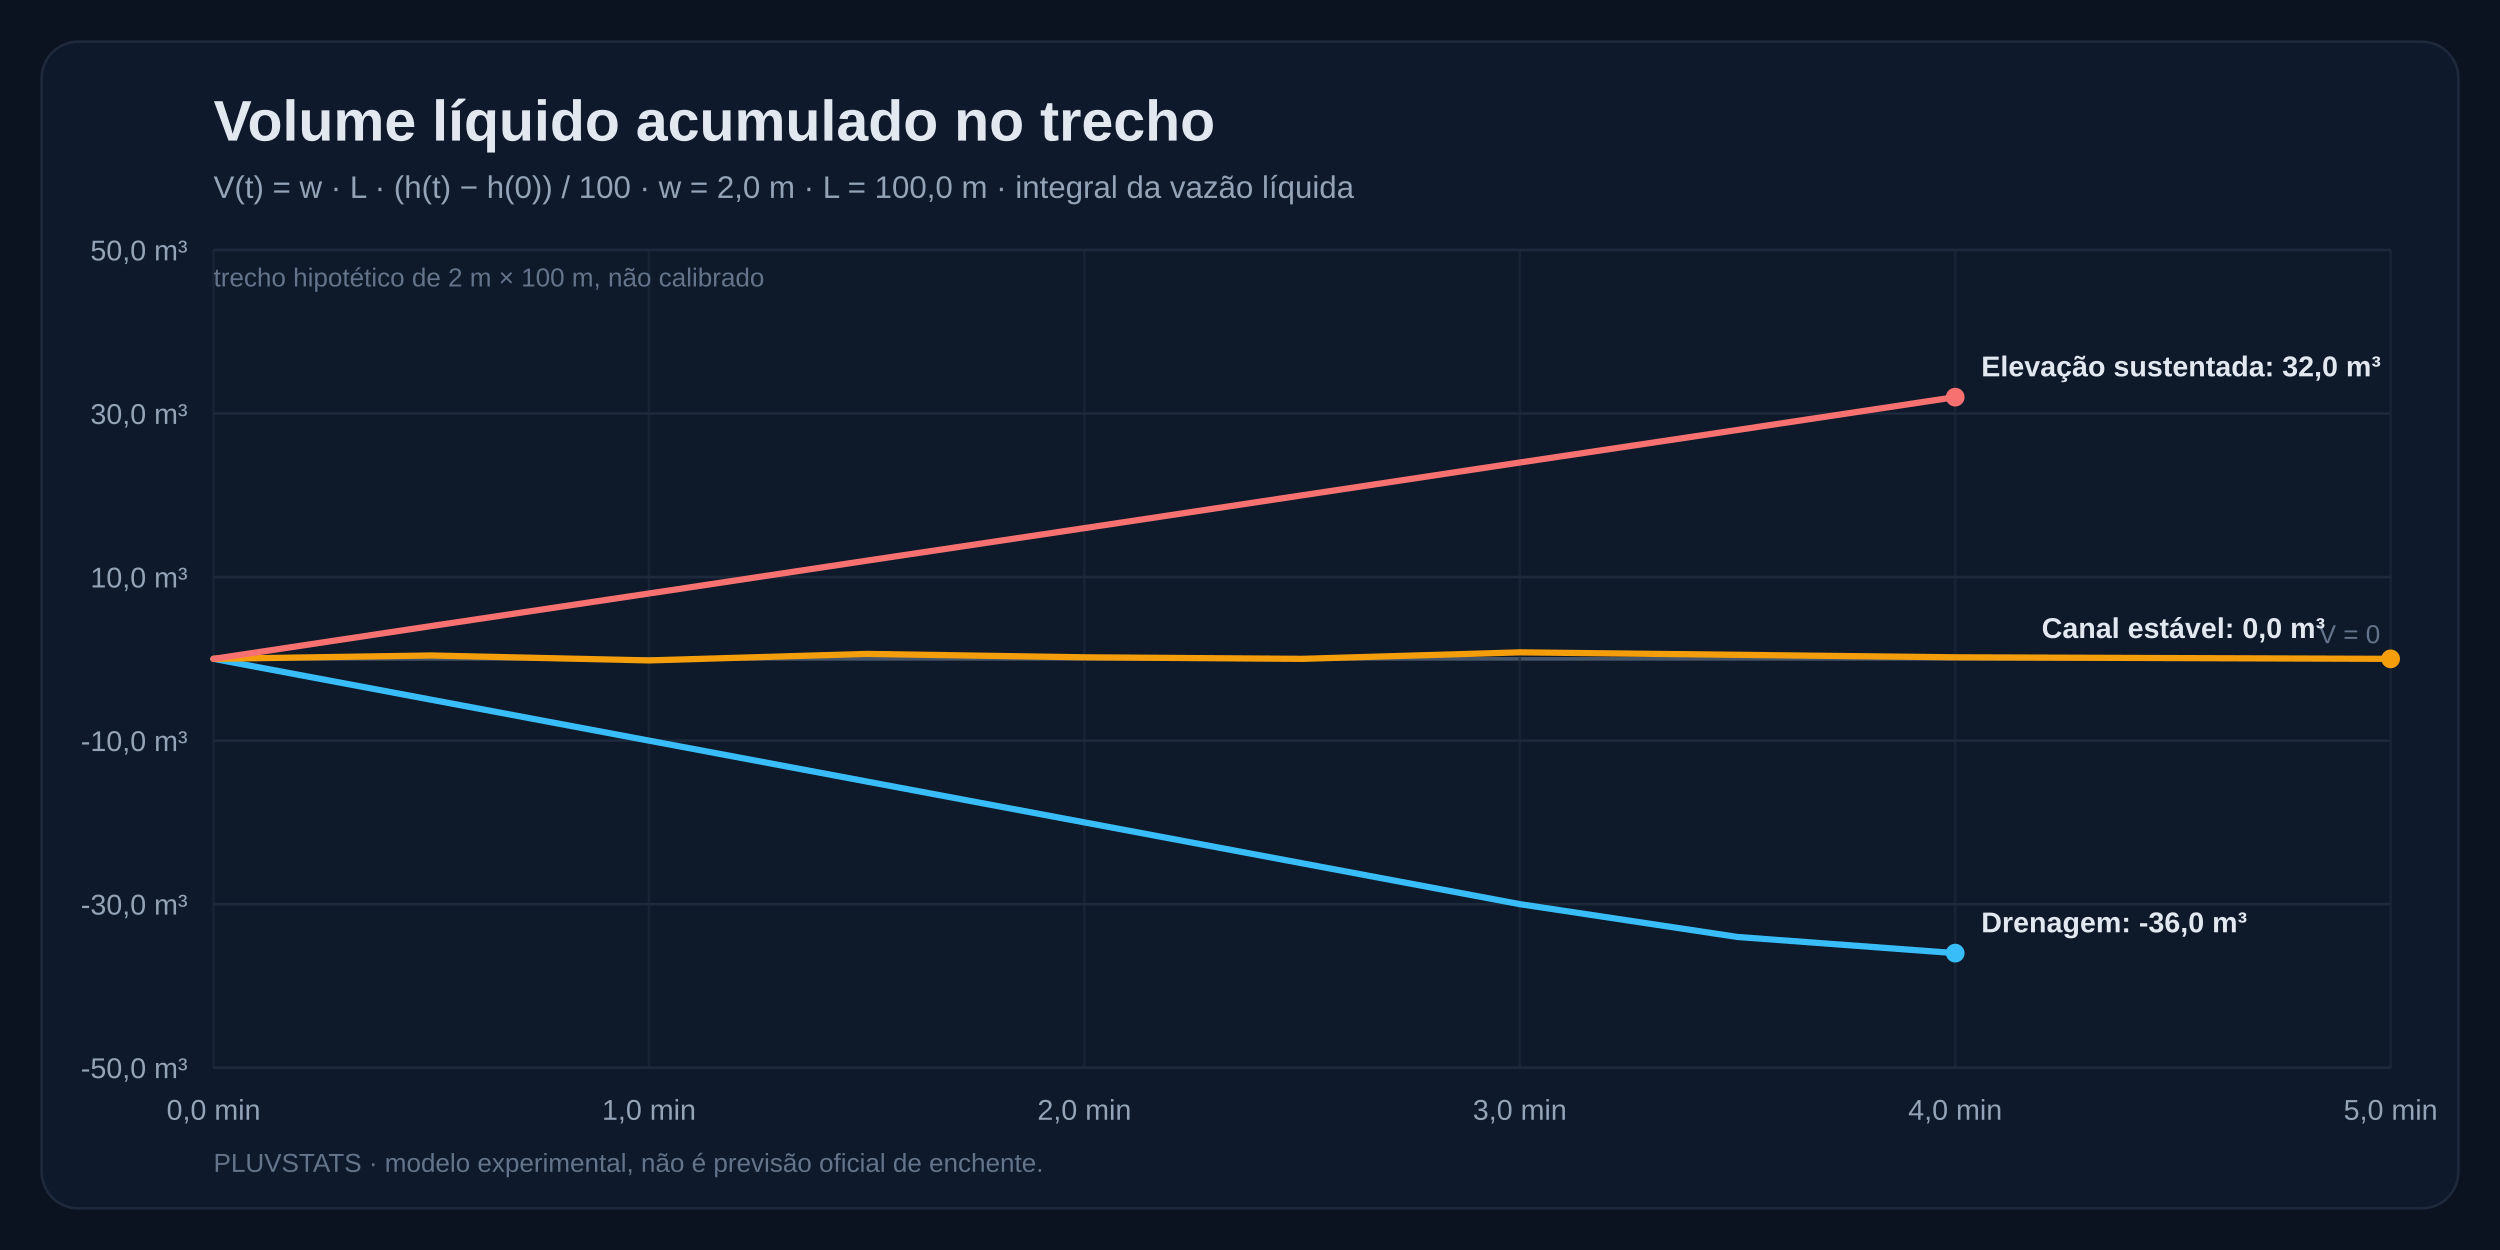
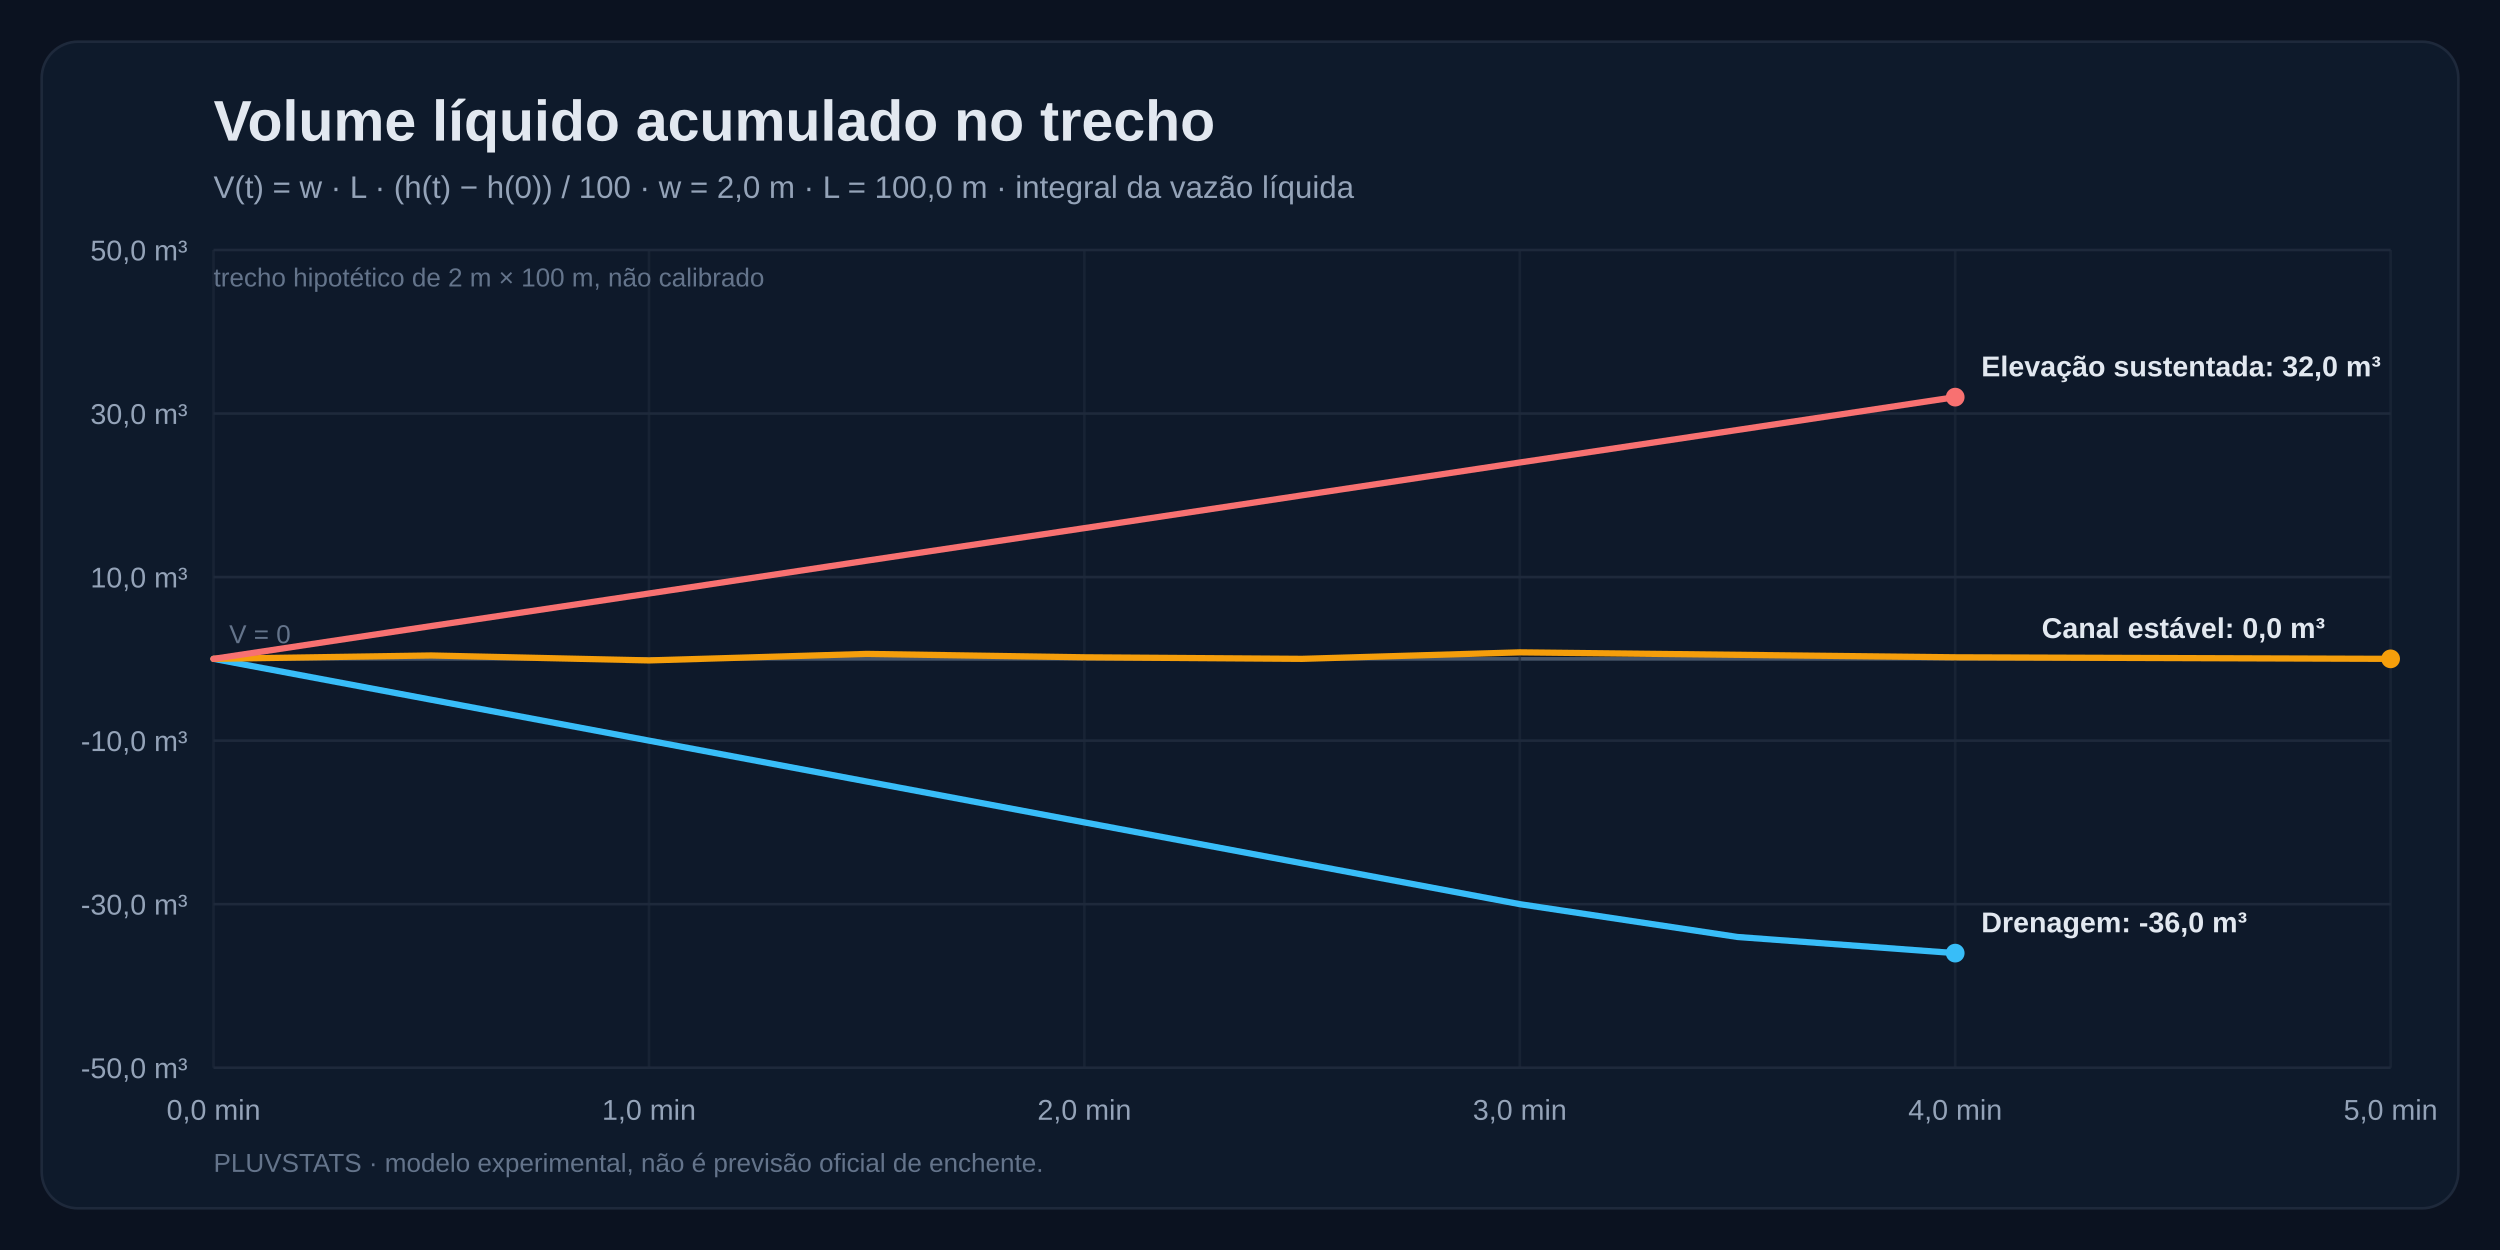
<svg xmlns="http://www.w3.org/2000/svg" width="960" height="480" viewBox="0 0 960 480" role="img" aria-label="Volume líquido acumulado no trecho">
  <defs>
    <style>
    .title { font: 600 22px 'Segoe UI', Arial, sans-serif; fill: #e2e8f0; }
    .subtitle { font: 400 12px 'Segoe UI', Arial, sans-serif; fill: #94a3b8; }
    .axis { font: 400 11px 'Segoe UI', Arial, sans-serif; fill: #94a3b8; }
    .label { font: 600 11px 'Segoe UI', Arial, sans-serif; fill: #e2e8f0; }
    .note { font: 400 10px 'Segoe UI', Arial, sans-serif; fill: #64748b; }
  </style>
  </defs>
  <rect width="960" height="480" fill="#0b1220" />
  <rect x="16" y="16" width="928" height="448" rx="14" fill="#0e1a2b" stroke="#1e293b" />
  <text class="title" x="82" y="54">Volume líquido acumulado no trecho</text>
  <text class="subtitle" x="82" y="76">V(t) = w · L · (h(t) − h(0)) / 100 · w = 2,0 m · L = 100,0 m · integral da vazão líquida</text>
  <rect x="82" y="96" width="836" height="314" fill="#0f172a" opacity="0.55" />
  <line x1="82" y1="253.0" x2="918" y2="253.0" stroke="#475569" stroke-width="1.4" />
-   <text class="note" x="914" y="247.0" text-anchor="end">V = 0</text>
+   <text class="note" x="88" y="247.0">V = 0</text>
  <line x1="82" y1="410.0" x2="918" y2="410.0" stroke="#1e293b" stroke-width="1" />
  <text class="axis" x="72" y="414.0" text-anchor="end">-50,0 m³</text>
  <line x1="82" y1="347.2" x2="918" y2="347.2" stroke="#1e293b" stroke-width="1" />
  <text class="axis" x="72" y="351.2" text-anchor="end">-30,0 m³</text>
  <line x1="82" y1="284.4" x2="918" y2="284.4" stroke="#1e293b" stroke-width="1" />
  <text class="axis" x="72" y="288.4" text-anchor="end">-10,0 m³</text>
  <line x1="82" y1="221.6" x2="918" y2="221.6" stroke="#1e293b" stroke-width="1" />
  <text class="axis" x="72" y="225.6" text-anchor="end">10,0 m³</text>
  <line x1="82" y1="158.8" x2="918" y2="158.8" stroke="#1e293b" stroke-width="1" />
  <text class="axis" x="72" y="162.8" text-anchor="end">30,0 m³</text>
  <line x1="82" y1="96.0" x2="918" y2="96.0" stroke="#1e293b" stroke-width="1" />
  <text class="axis" x="72" y="100.0" text-anchor="end">50,0 m³</text>
  <line x1="82.0" y1="96" x2="82.0" y2="410" stroke="#1e293b" stroke-width="1" opacity="0.6" />
  <text class="axis" x="82.0" y="430" text-anchor="middle">0,0 min</text>
  <line x1="249.2" y1="96" x2="249.2" y2="410" stroke="#1e293b" stroke-width="1" opacity="0.6" />
  <text class="axis" x="249.2" y="430" text-anchor="middle">1,0 min</text>
  <line x1="416.4" y1="96" x2="416.4" y2="410" stroke="#1e293b" stroke-width="1" opacity="0.6" />
  <text class="axis" x="416.4" y="430" text-anchor="middle">2,0 min</text>
  <line x1="583.6" y1="96" x2="583.6" y2="410" stroke="#1e293b" stroke-width="1" opacity="0.6" />
  <text class="axis" x="583.6" y="430" text-anchor="middle">3,0 min</text>
  <line x1="750.8" y1="96" x2="750.8" y2="410" stroke="#1e293b" stroke-width="1" opacity="0.6" />
  <text class="axis" x="750.8" y="430" text-anchor="middle">4,0 min</text>
  <line x1="918.0" y1="96" x2="918.0" y2="410" stroke="#1e293b" stroke-width="1" opacity="0.6" />
  <text class="axis" x="918.0" y="430" text-anchor="middle">5,0 min</text>
  <polyline points="82.0,253.0 165.6,268.7 249.2,284.4 332.8,300.1 416.4,315.8 500.0,331.5 583.6,347.2 667.2,359.8 750.8,366.0" fill="none" stroke="#38bdf8" stroke-width="2.4" stroke-linejoin="round" stroke-linecap="round" />
  <circle cx="750.8" cy="366.0" r="3.6" fill="#38bdf8" />
  <text class="label" x="760.8" y="358.0" fill="#38bdf8">Drenagem: -36,0 m³</text>
  <polyline points="82.0,253.0 165.6,251.7 249.2,253.6 332.8,251.1 416.4,252.4 500.0,253.0 583.6,250.5 750.8,252.4 918.0,253.0" fill="none" stroke="#f59e0b" stroke-width="2.4" stroke-linejoin="round" stroke-linecap="round" />
  <circle cx="918.0" cy="253.0" r="3.6" fill="#f59e0b" />
  <text class="label" x="784.0" y="245.0" fill="#f59e0b">Canal estável: 0,0 m³</text>
  <polyline points="82.0,253.0 165.6,240.4 249.2,227.9 332.8,215.3 416.4,202.8 500.0,190.2 583.6,177.6 667.2,165.1 750.8,152.5" fill="none" stroke="#f87171" stroke-width="2.4" stroke-linejoin="round" stroke-linecap="round" />
  <circle cx="750.8" cy="152.5" r="3.6" fill="#f87171" />
  <text class="label" x="760.8" y="144.5" fill="#f87171">Elevação sustentada: 32,0 m³</text>
  <text class="note" x="82" y="110">trecho hipotético de 2 m × 100 m, não calibrado</text>
  <text class="note" x="82" y="450">PLUVSTATS · modelo experimental, não é previsão oficial de enchente.</text>
</svg>
